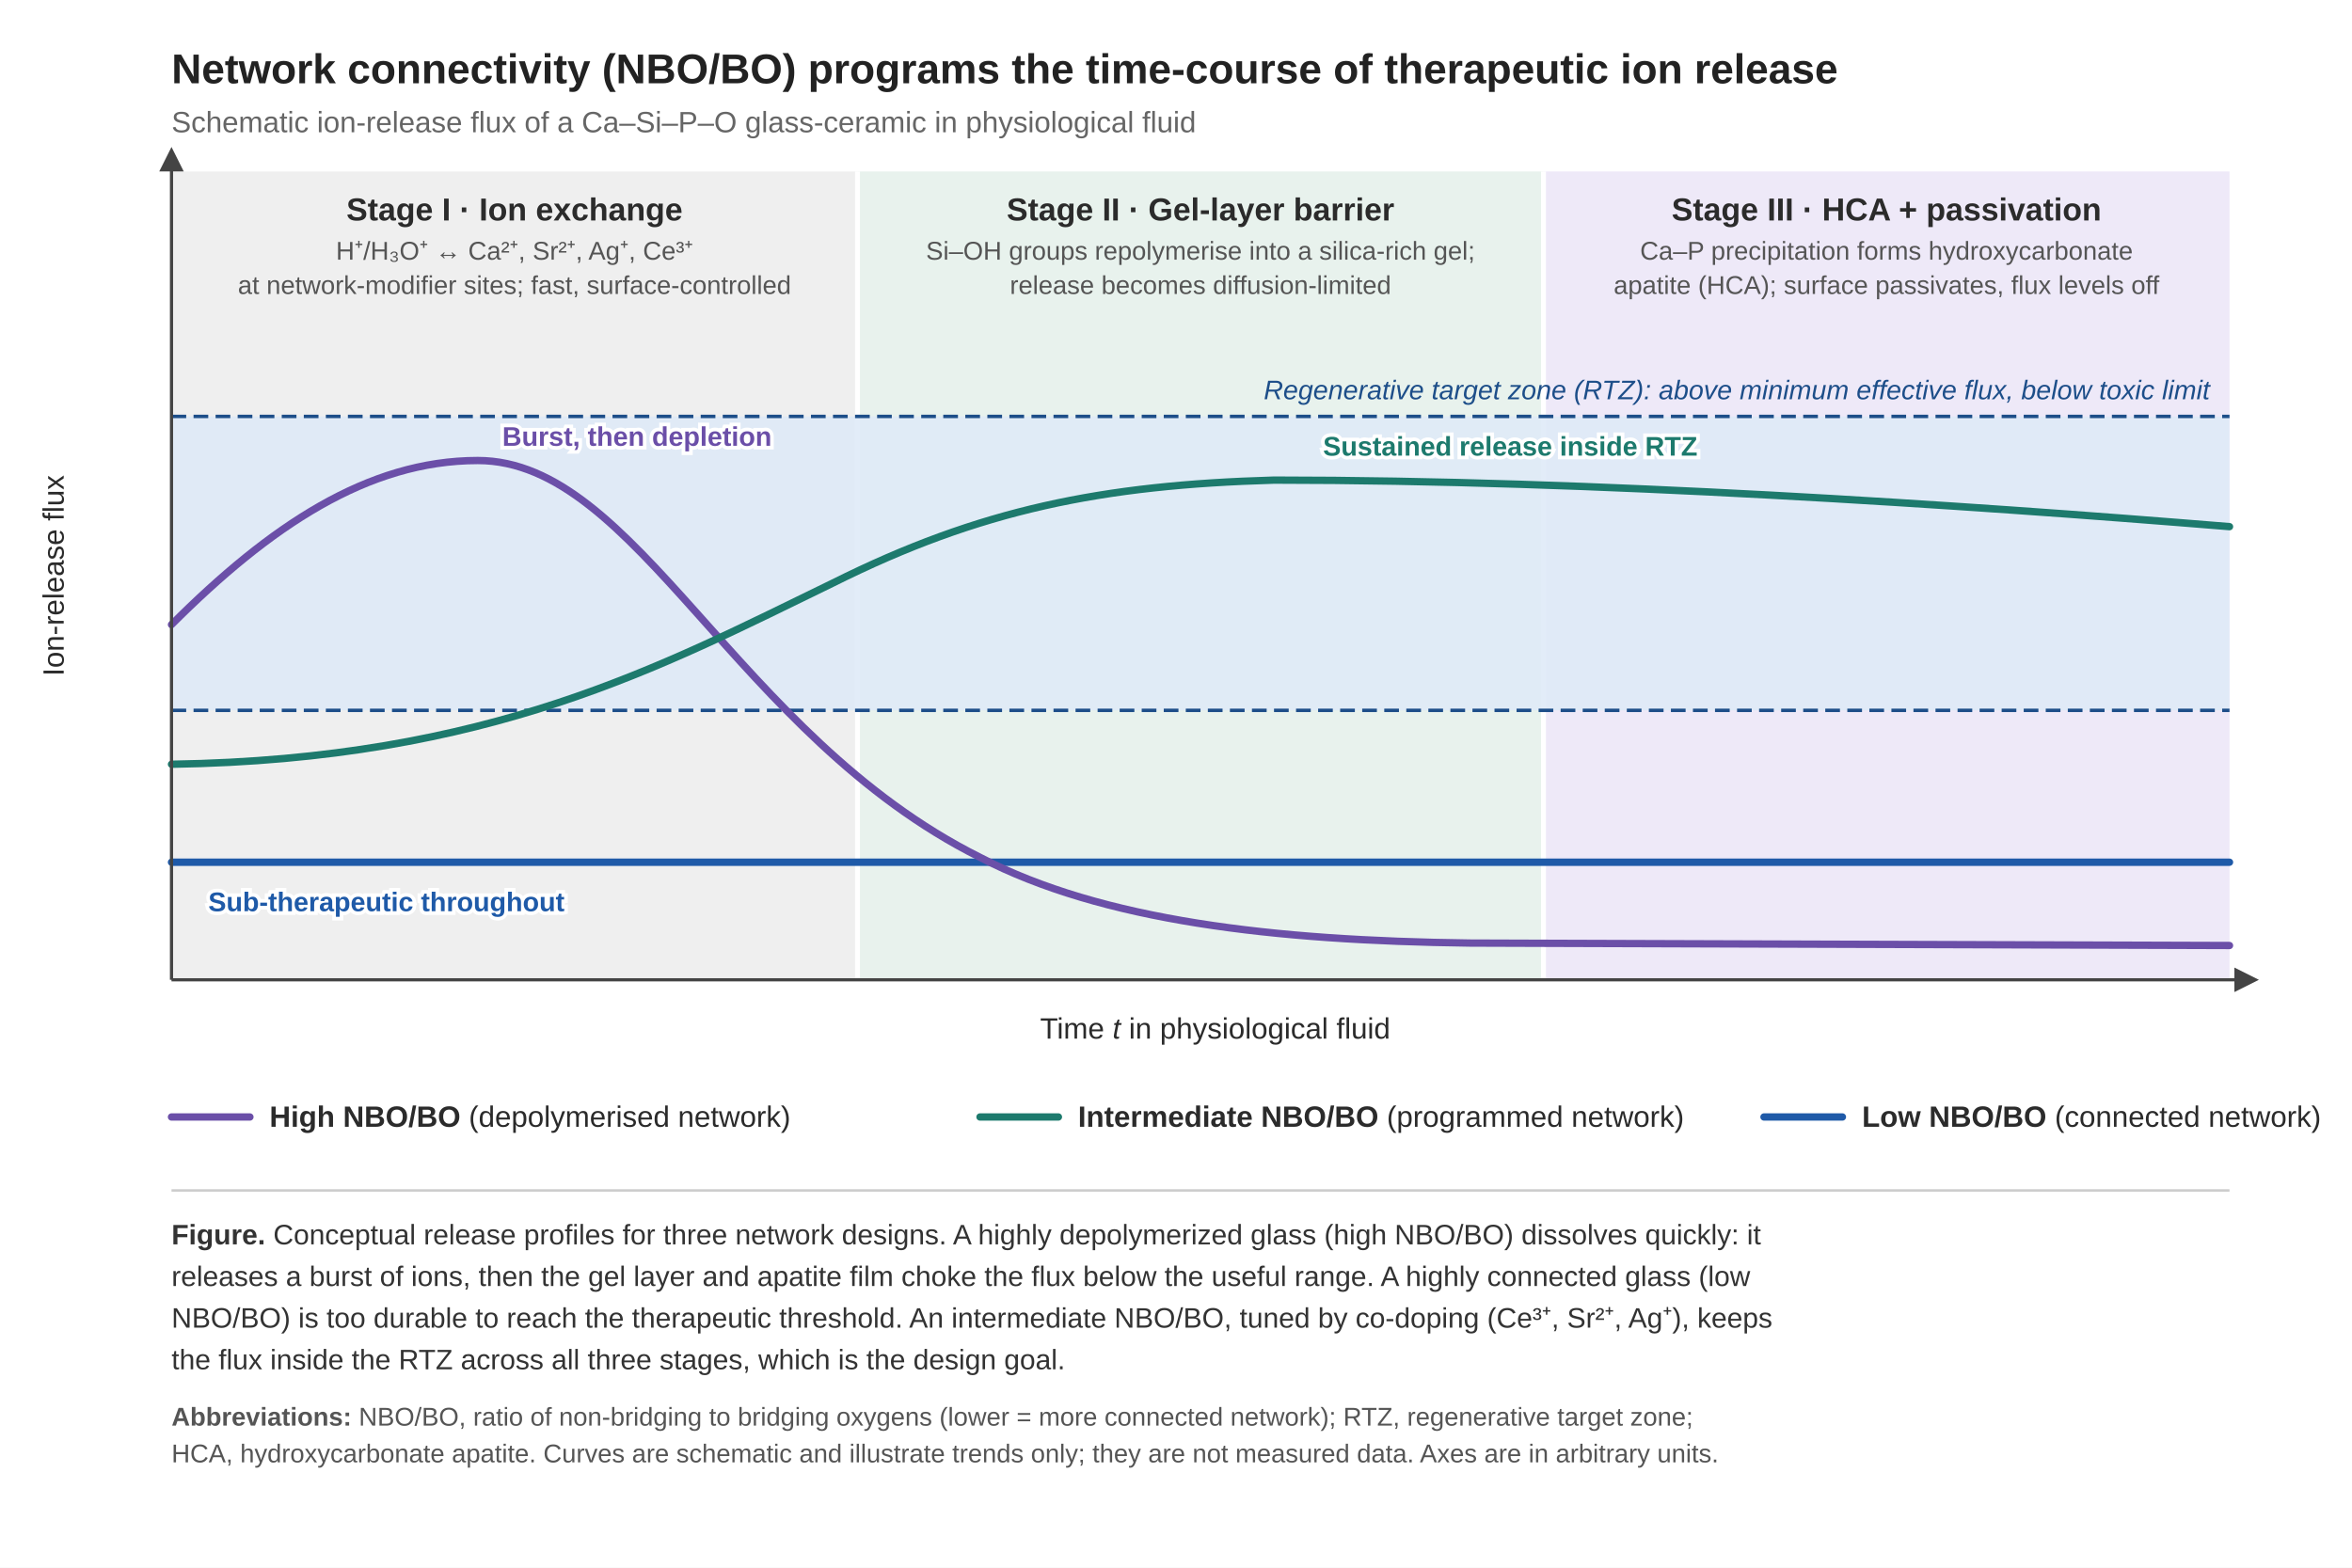
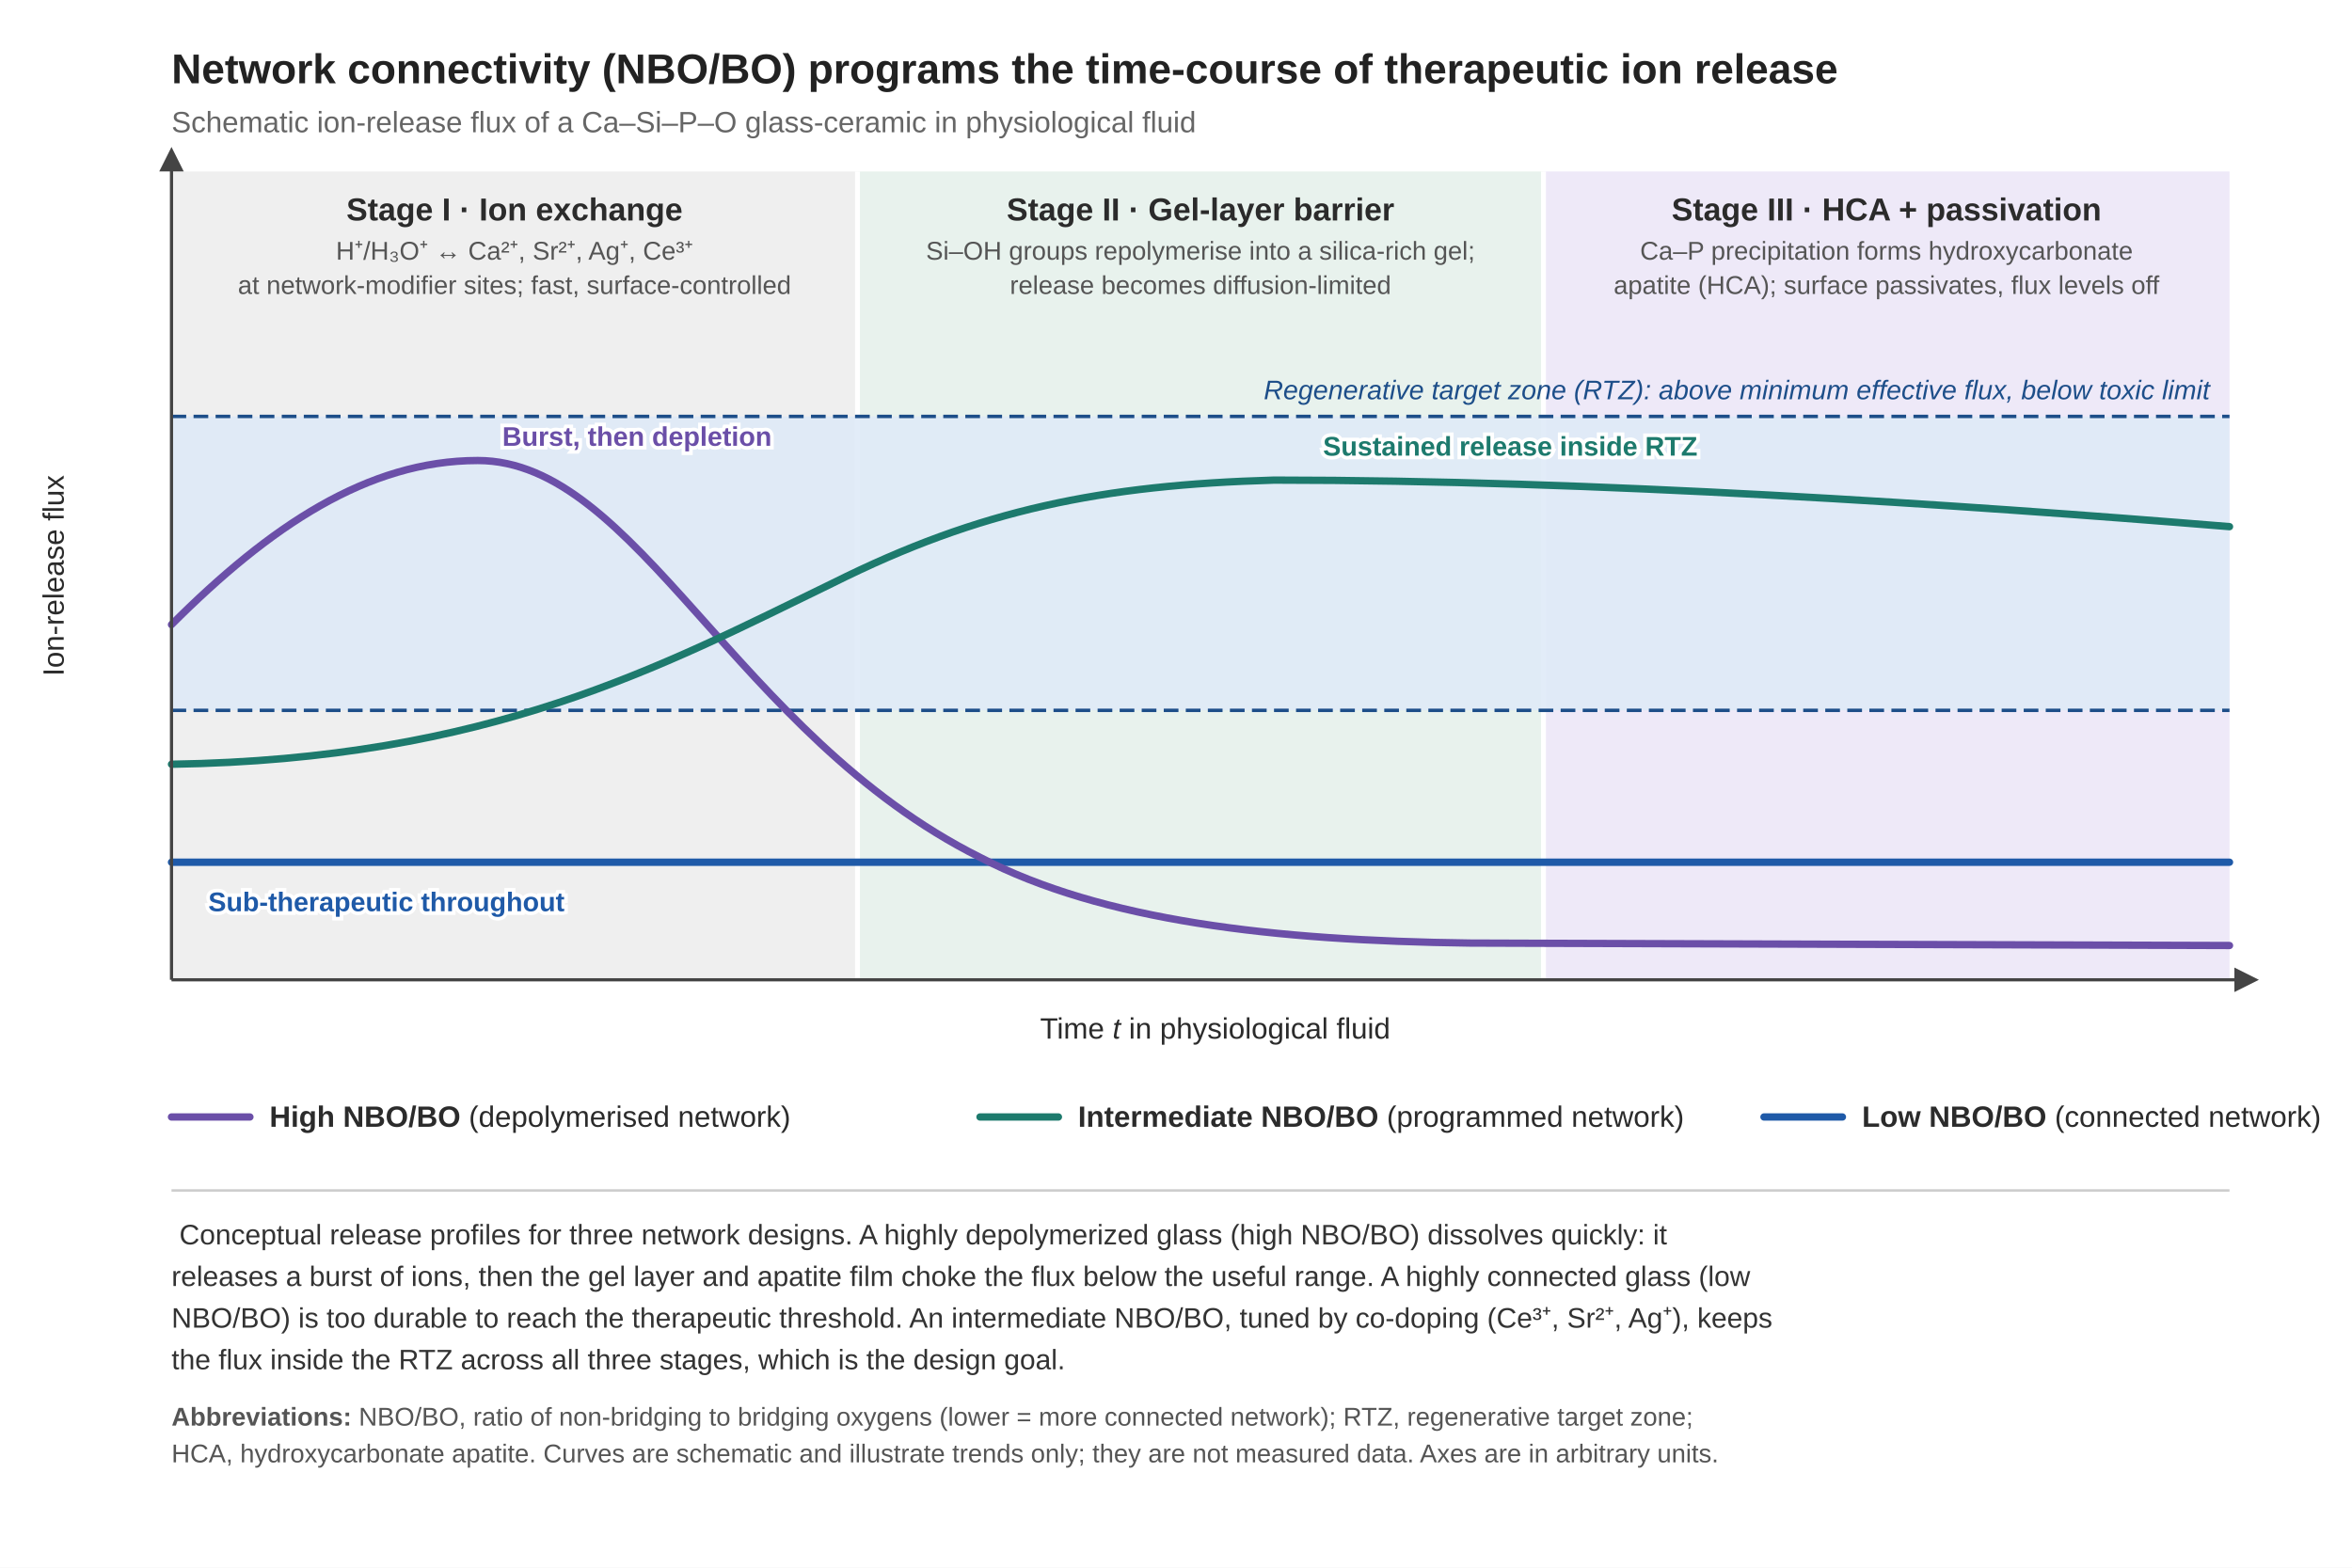
<svg xmlns="http://www.w3.org/2000/svg" viewBox="0 0 960 640" width="960" height="640" font-family="Arial, Helvetica, sans-serif">
  <rect width="960" height="640" fill="#ffffff" />
  <text x="70" y="34" font-size="17" font-weight="700" fill="#222">Network connectivity (NBO/BO) programs the time-course of therapeutic ion release</text>
  <text x="70" y="54" font-size="12" fill="#666">Schematic ion-release flux of a Ca–Si–P–O glass-ceramic in physiological fluid</text>
  <rect x="70" y="70" width="280" height="330" fill="#efefef" />
  <rect x="350" y="70" width="280" height="330" fill="#e8f2ed" />
  <rect x="630" y="70" width="280" height="330" fill="#eee9f8" />
  <line x1="350" y1="70" x2="350" y2="400" stroke="#fff" stroke-width="2" />
  <line x1="630" y1="70" x2="630" y2="400" stroke="#fff" stroke-width="2" />
  <rect x="70" y="170" width="840" height="120" fill="#dfeaf7" opacity="0.9" />
  <line x1="70" y1="170" x2="910" y2="170" stroke="#1d4e89" stroke-width="1.4" stroke-dasharray="6 3" />
  <line x1="70" y1="290" x2="910" y2="290" stroke="#1d4e89" stroke-width="1.4" stroke-dasharray="6 3" />
  <text x="902" y="163" font-size="11" font-style="italic" text-anchor="end" fill="#1d4e89">Regenerative target zone (RTZ): above minimum effective flux, below toxic limit</text>
  <g text-anchor="middle" fill="#2b2b2b">
    <text x="210" y="90" font-size="13" font-weight="700">Stage I · Ion exchange</text>
    <text x="210" y="106" font-size="10.5" fill="#555">H⁺/H₃O⁺ ↔ Ca²⁺, Sr²⁺, Ag⁺, Ce³⁺</text>
    <text x="210" y="120" font-size="10.5" fill="#555">at network-modifier sites; fast, surface-controlled</text>
    <text x="490" y="90" font-size="13" font-weight="700">Stage II · Gel-layer barrier</text>
    <text x="490" y="106" font-size="10.5" fill="#555">Si–OH groups repolymerise into a silica-rich gel;</text>
    <text x="490" y="120" font-size="10.5" fill="#555">release becomes diffusion-limited</text>
    <text x="770" y="90" font-size="13" font-weight="700">Stage III · HCA + passivation</text>
    <text x="770" y="106" font-size="10.5" fill="#555">Ca–P precipitation forms hydroxycarbonate</text>
    <text x="770" y="120" font-size="10.5" fill="#555">apatite (HCA); surface passivates, flux levels off</text>
  </g>
  <path d="M70 352 L910 352" fill="none" stroke="#1f5aa8" stroke-width="3" stroke-linecap="round" />
  <path d="M70 255 C110 215 150 188 195 188 C260 188 300 300 400 350 C450 376 520 384 600 385 L910 386" fill="none" stroke="#6b4fa8" stroke-width="3" stroke-linecap="round" />
  <path d="M70 312 C200 310 270 272 340 238 C400 208 450 198 520 196 C650 196 800 206 910 215" fill="none" stroke="#1d7a6d" stroke-width="3" stroke-linecap="round" />
  <g font-size="11" font-weight="700" stroke="#fff" stroke-width="3" paint-order="stroke">
    <text x="205" y="182" fill="#6b4fa8">Burst, then depletion</text>
    <text x="540" y="186" fill="#1d7a6d">Sustained release inside RTZ</text>
    <text x="85" y="372" fill="#1f5aa8">Sub-therapeutic throughout</text>
  </g>
  <line x1="70" y1="400" x2="70" y2="66" stroke="#444" stroke-width="1.3" />
  <line x1="70" y1="400" x2="916" y2="400" stroke="#444" stroke-width="1.3" />
  <polygon points="70,60 65,70 75,70" fill="#444" />
  <polygon points="922,400 912,395 912,405" fill="#444" />
  <text x="496" y="424" font-size="12" text-anchor="middle" fill="#2b2b2b">Time <tspan font-style="italic">t</tspan> in physiological fluid</text>
  <text x="26" y="235" font-size="12" text-anchor="middle" fill="#2b2b2b" transform="rotate(-90 26 235)">Ion-release flux</text>
  <g font-size="12" fill="#2b2b2b">
    <line x1="70" y1="456" x2="102" y2="456" stroke="#6b4fa8" stroke-width="3" stroke-linecap="round" />
    <text x="110" y="460">
      <tspan font-weight="700">High NBO/BO</tspan> (depolymerised network)</text>
    <line x1="400" y1="456" x2="432" y2="456" stroke="#1d7a6d" stroke-width="3" stroke-linecap="round" />
    <text x="440" y="460">
      <tspan font-weight="700">Intermediate NBO/BO</tspan> (programmed network)</text>
    <line x1="720" y1="456" x2="752" y2="456" stroke="#1f5aa8" stroke-width="3" stroke-linecap="round" />
    <text x="760" y="460">
      <tspan font-weight="700">Low NBO/BO</tspan> (connected network)</text>
  </g>
  <line x1="70" y1="486" x2="910" y2="486" stroke="#ccc" stroke-width="1" />
  <g font-size="11.5" fill="#333">
    <text x="70" y="508">
-       <tspan font-weight="700">Figure.</tspan> Conceptual release profiles for three network designs. A highly depolymerized glass (high NBO/BO) dissolves quickly: it</text>
+       <tspan font-weight="700" /> Conceptual release profiles for three network designs. A highly depolymerized glass (high NBO/BO) dissolves quickly: it</text>
    <text x="70" y="525">releases a burst of ions, then the gel layer and apatite film choke the flux below the useful range. A highly connected glass (low</text>
    <text x="70" y="542">NBO/BO) is too durable to reach the therapeutic threshold. An intermediate NBO/BO, tuned by co-doping (Ce³⁺, Sr²⁺, Ag⁺), keeps</text>
    <text x="70" y="559">the flux inside the RTZ across all three stages, which is the design goal.</text>
    <text x="70" y="582" font-size="10.5" fill="#555">
      <tspan font-weight="700">Abbreviations:</tspan> NBO/BO, ratio of non-bridging to bridging oxygens (lower = more connected network); RTZ, regenerative target zone;</text>
    <text x="70" y="597" font-size="10.5" fill="#555">HCA, hydroxycarbonate apatite. Curves are schematic and illustrate trends only; they are not measured data. Axes are in arbitrary units.</text>
  </g>
</svg>
